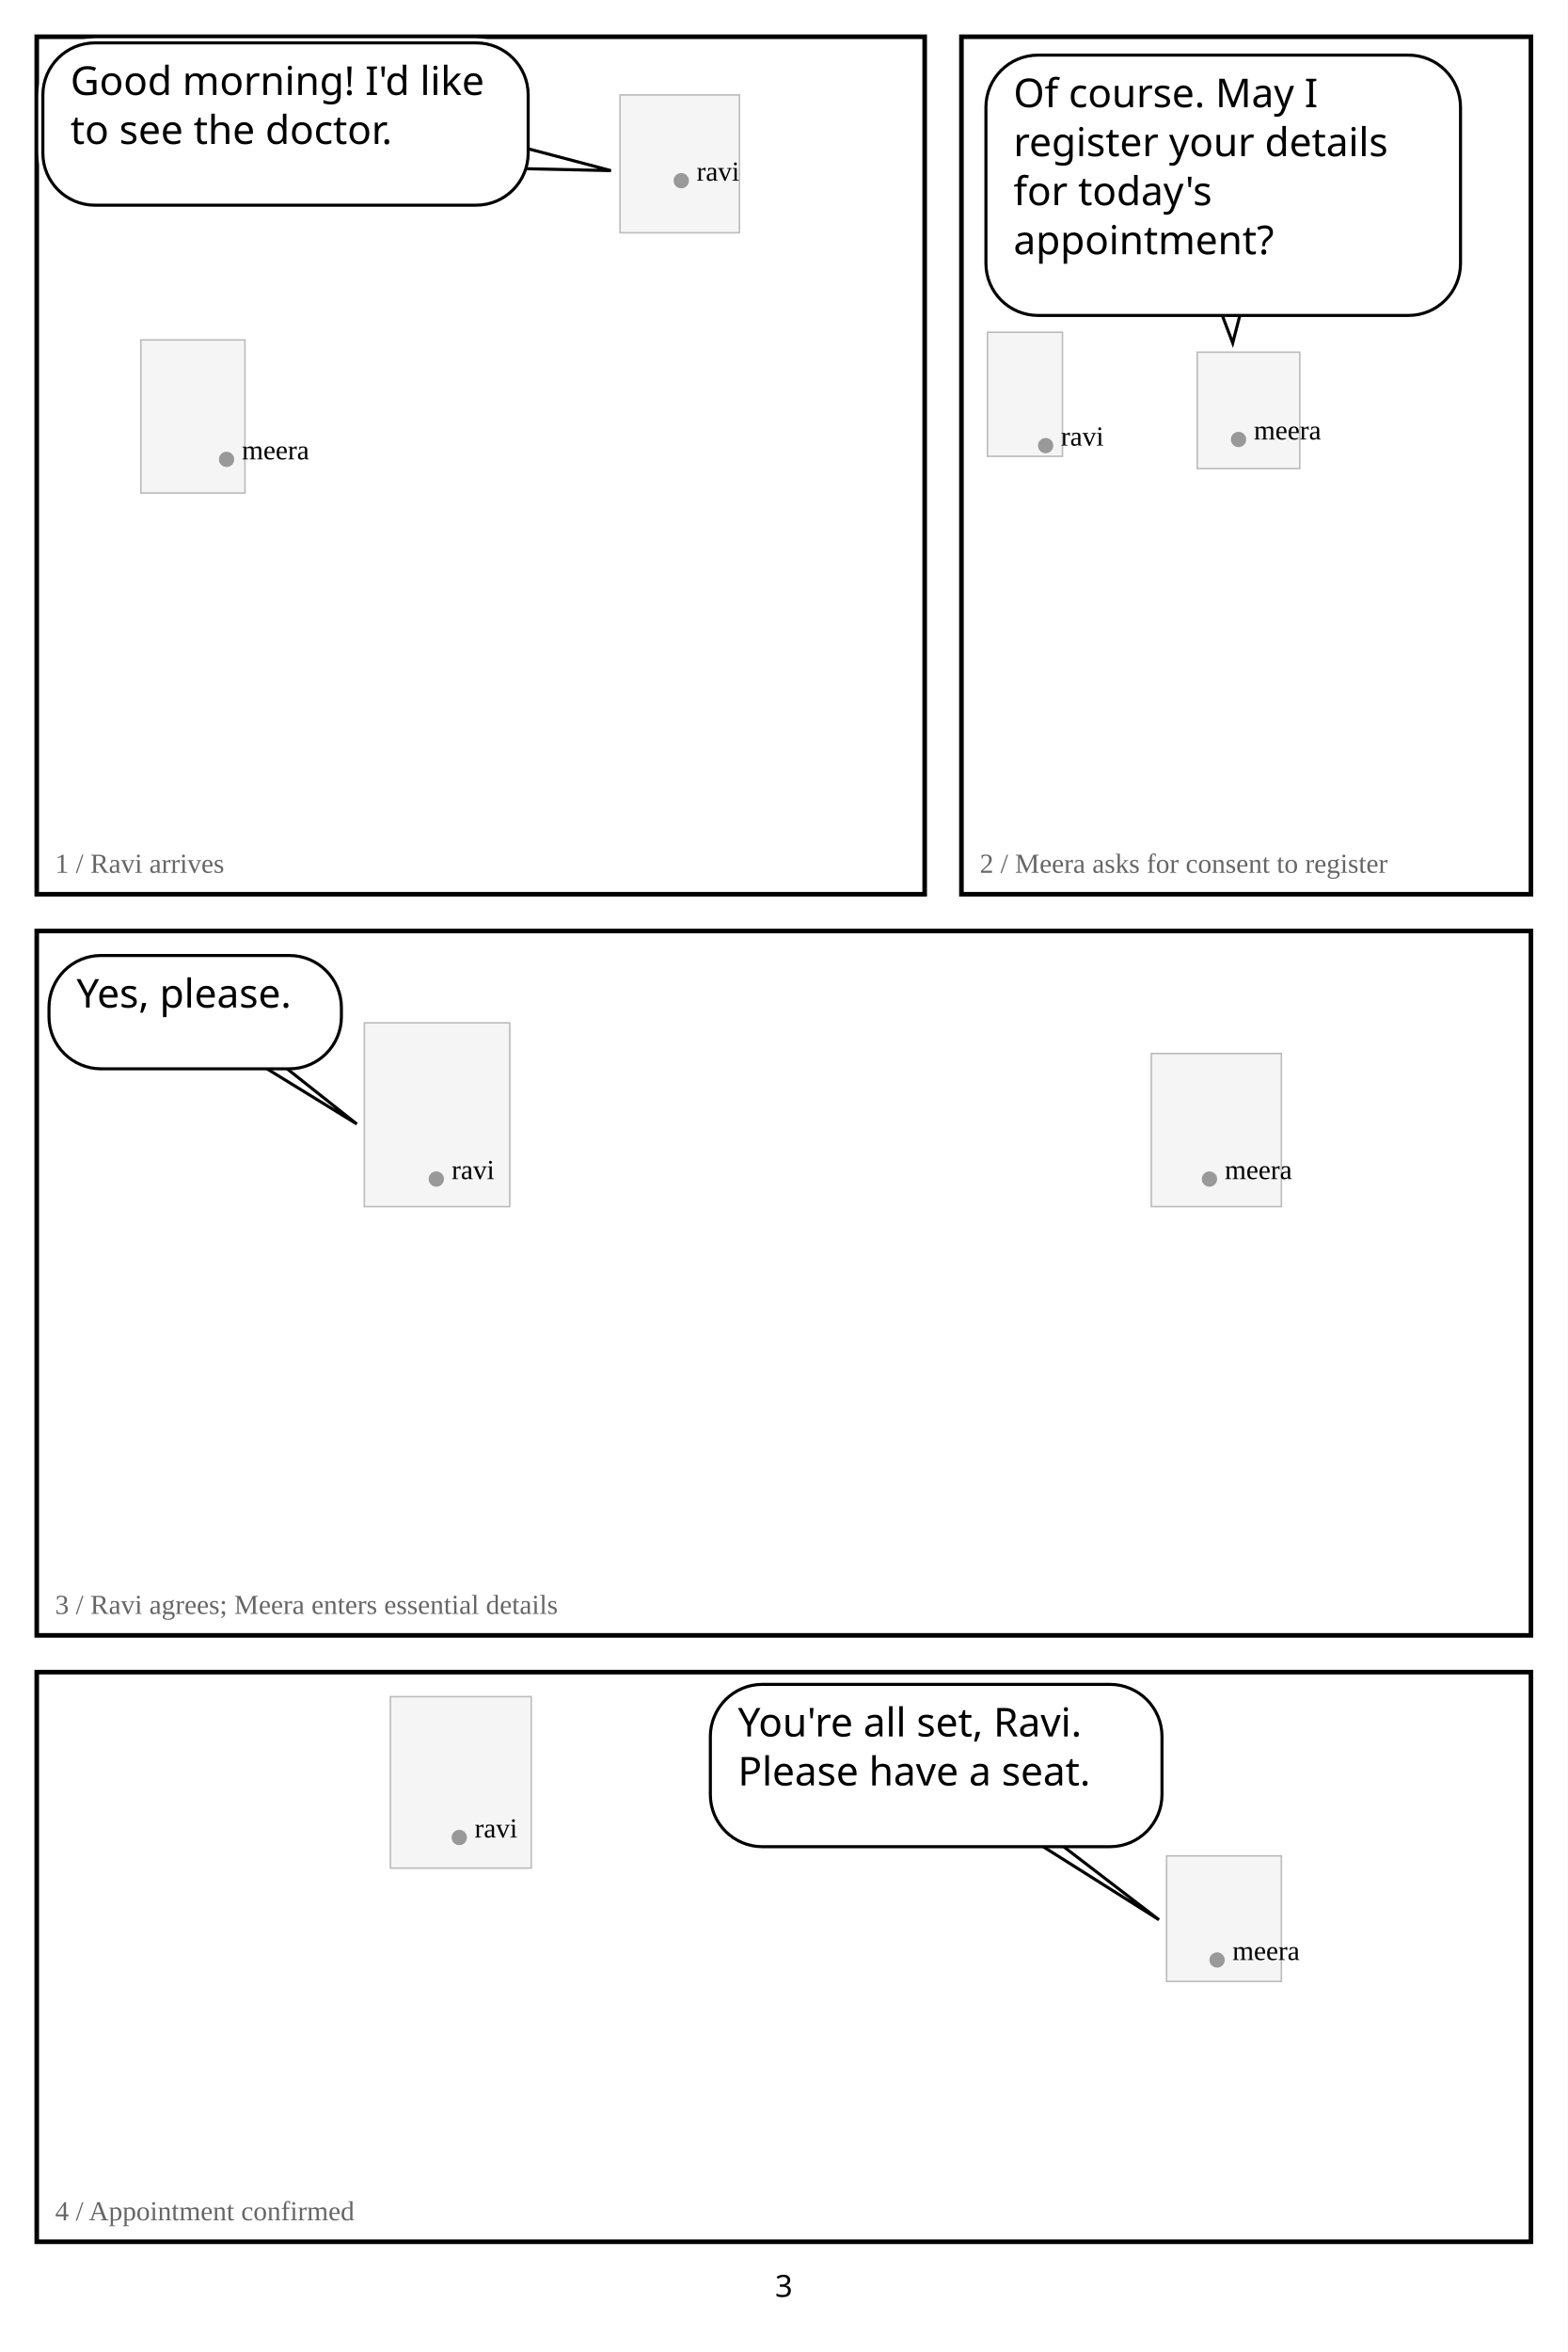
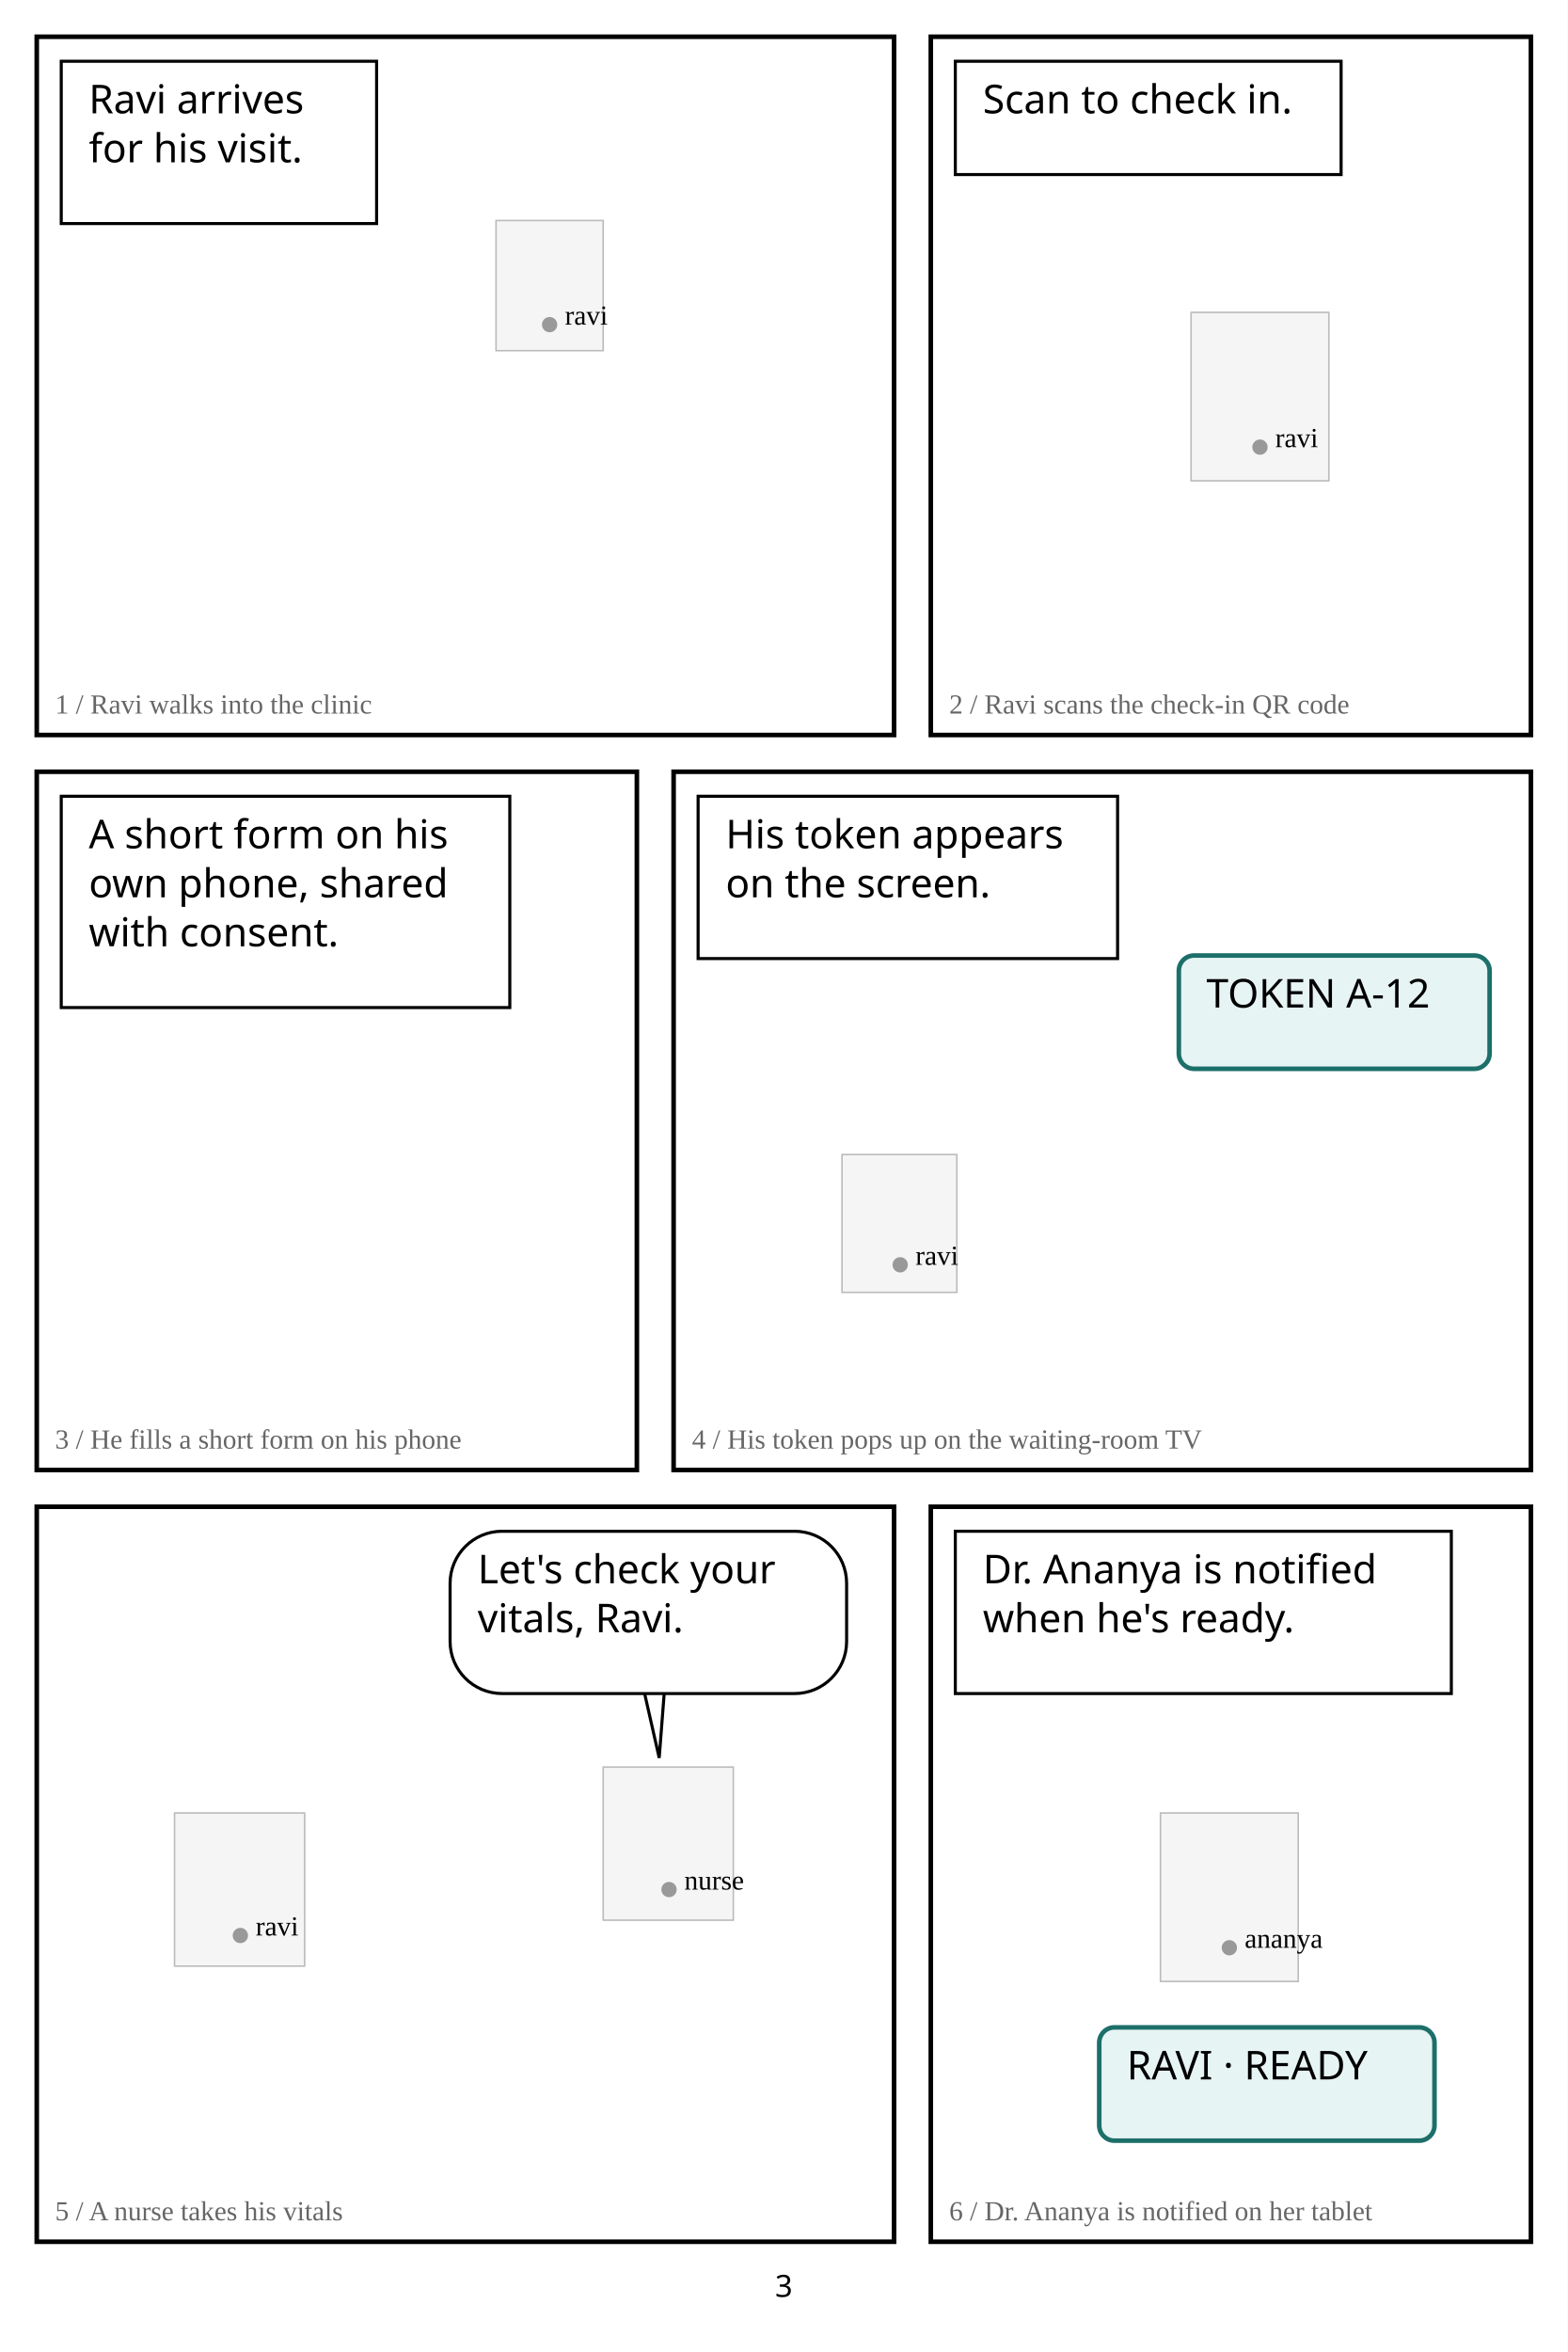
<svg xmlns="http://www.w3.org/2000/svg" width="1024" height="1536" viewBox="0 0 1024 1536">
  <rect width="1024" height="1536" fill="white" />
-   <rect x="405" y="62" width="78" height="90" fill="#f5f5f5" stroke="#bbb" />
-   <circle cx="445" cy="118" r="5" fill="#999" />
-   <text x="455" y="118" font-size="18">ravi</text>
-   <rect x="92" y="222" width="68" height="100" fill="#f5f5f5" stroke="#bbb" />
-   <circle cx="148" cy="300" r="5" fill="#999" />
-   <text x="158" y="300" font-size="18">meera</text>
-   <rect x="24" y="24" width="580" height="560" fill="none" stroke="black" stroke-width="3" />
-   <rect x="28" y="28" width="317" height="106" rx="34" fill="white" stroke="white" stroke-width="6" />
-   <path d="M 341.04 96.12 L 399.061 111.425 L 341.04 110.12 Z" fill="white" stroke="white" stroke-width="6" stroke-linejoin="round" />
-   <path data-speaker="ravi" d="M 341.04 96.12 L 399.061 111.425 L 341.04 110.12" fill="white" stroke="black" stroke-width="2" />
-   <rect x="28" y="28" width="317" height="106" rx="34" fill="white" stroke="black" stroke-width="2" />
-   <text x="46" y="62" font-family="Meiryo,MS Gothic,sans-serif" font-size="26" fill="black">Good morning! I'd like </text>
-   <text x="46" y="94" font-family="Meiryo,MS Gothic,sans-serif" font-size="26" fill="black">to see the doctor.</text>
-   <text x="36" y="570" font-size="18" fill="#666">1 / Ravi arrives</text>
-   <rect x="782" y="230" width="67" height="76" fill="#f5f5f5" stroke="#bbb" />
-   <circle cx="809" cy="287" r="5" fill="#999" />
-   <text x="819" y="287" font-size="18">meera</text>
-   <rect x="645" y="217" width="49" height="81" fill="#f5f5f5" stroke="#bbb" />
-   <circle cx="683" cy="291" r="5" fill="#999" />
-   <text x="693" y="291" font-size="18">ravi</text>
-   <rect x="628" y="24" width="372" height="560" fill="none" stroke="black" stroke-width="3" />
-   <rect x="644" y="36" width="310" height="170" rx="34" fill="white" stroke="white" stroke-width="6" />
-   <path d="M 796.88 202.007 L 805.205 224.011 L 810.88 202.007 Z" fill="white" stroke="white" stroke-width="6" stroke-linejoin="round" />
-   <path data-speaker="meera" d="M 796.88 202.007 L 805.205 224.011 L 810.88 202.007" fill="white" stroke="black" stroke-width="2" />
-   <rect x="644" y="36" width="310" height="170" rx="34" fill="white" stroke="black" stroke-width="2" />
-   <text x="662" y="70" font-family="Meiryo,MS Gothic,sans-serif" font-size="26" fill="black">Of course. May I </text>
-   <text x="662" y="102" font-family="Meiryo,MS Gothic,sans-serif" font-size="26" fill="black">register your details </text>
-   <text x="662" y="134" font-family="Meiryo,MS Gothic,sans-serif" font-size="26" fill="black">for today's </text>
-   <text x="662" y="166" font-family="Meiryo,MS Gothic,sans-serif" font-size="26" fill="black">appointment?</text>
-   <text x="640" y="570" font-size="18" fill="#666">2 / Meera asks for consent to register</text>
-   <rect x="238" y="668" width="95" height="120" fill="#f5f5f5" stroke="#bbb" />
-   <circle cx="285" cy="770" r="5" fill="#999" />
-   <text x="295" y="770" font-size="18">ravi</text>
-   <rect x="752" y="688" width="85" height="100" fill="#f5f5f5" stroke="#bbb" />
-   <circle cx="790" cy="770" r="5" fill="#999" />
-   <text x="800" y="770" font-size="18">meera</text>
-   <rect x="24" y="608" width="976" height="460" fill="none" stroke="black" stroke-width="3" />
-   <rect x="32" y="624" width="191" height="74" rx="34" fill="white" stroke="white" stroke-width="6" />
-   <path d="M 170.674 695.724 L 233.066 734.059 L 184.674 695.724 Z" fill="white" stroke="white" stroke-width="6" stroke-linejoin="round" />
-   <path data-speaker="ravi" d="M 170.674 695.724 L 233.066 734.059 L 184.674 695.724" fill="white" stroke="black" stroke-width="2" />
-   <rect x="32" y="624" width="191" height="74" rx="34" fill="white" stroke="black" stroke-width="2" />
-   <text x="50" y="658" font-family="Meiryo,MS Gothic,sans-serif" font-size="26" fill="black">Yes, please.</text>
-   <text x="36" y="1054" font-size="18" fill="#666">3 / Ravi agrees; Meera enters essential details</text>
-   <rect x="255" y="1108" width="92" height="112" fill="#f5f5f5" stroke="#bbb" />
-   <circle cx="300" cy="1200" r="5" fill="#999" />
-   <text x="310" y="1200" font-size="18">ravi</text>
-   <rect x="762" y="1212" width="75" height="82" fill="#f5f5f5" stroke="#bbb" />
-   <circle cx="795" cy="1280" r="5" fill="#999" />
-   <text x="805" y="1280" font-size="18">meera</text>
-   <rect x="24" y="1092" width="976" height="372" fill="none" stroke="black" stroke-width="3" />
-   <rect x="464" y="1100" width="295" height="106" rx="34" fill="white" stroke="white" stroke-width="6" />
-   <path d="M 677.79 1203.724 L 757.066 1253.746 L 691.79 1203.724 Z" fill="white" stroke="white" stroke-width="6" stroke-linejoin="round" />
-   <path data-speaker="meera" d="M 677.79 1203.724 L 757.066 1253.746 L 691.79 1203.724" fill="white" stroke="black" stroke-width="2" />
-   <rect x="464" y="1100" width="295" height="106" rx="34" fill="white" stroke="black" stroke-width="2" />
-   <text x="482" y="1134" font-family="Meiryo,MS Gothic,sans-serif" font-size="26" fill="black">You're all set, Ravi. </text>
-   <text x="482" y="1166" font-family="Meiryo,MS Gothic,sans-serif" font-size="26" fill="black">Please have a seat.</text>
-   <text x="36" y="1450" font-size="18" fill="#666">4 / Appointment confirmed</text>
+   <rect x="324" y="144" width="70" height="85" fill="#f5f5f5" stroke="#bbb" />
+   <circle cx="359" cy="212" r="5" fill="#999" />
+   <text x="369" y="212" font-size="18">ravi</text>
+   <rect x="24" y="24" width="560" height="456" fill="none" stroke="black" stroke-width="3" />
+   <rect x="40" y="40" width="206" height="106" rx="34" fill="white" stroke="white" stroke-width="6" />
+   <rect x="40" y="40" width="206" height="106" fill="white" stroke="black" stroke-width="2" />
+   <text x="58" y="74" font-family="Meiryo,MS Gothic,sans-serif" font-size="26" fill="black">Ravi arrives </text>
+   <text x="58" y="106" font-family="Meiryo,MS Gothic,sans-serif" font-size="26" fill="black">for his visit.</text>
+   <text x="36" y="466" font-size="18" fill="#666">1 / Ravi walks into the clinic</text>
+   <rect x="778" y="204" width="90" height="110" fill="#f5f5f5" stroke="#bbb" />
+   <circle cx="823" cy="292" r="5" fill="#999" />
+   <text x="833" y="292" font-size="18">ravi</text>
+   <rect x="608" y="24" width="392" height="456" fill="none" stroke="black" stroke-width="3" />
+   <rect x="624" y="40" width="252" height="74" rx="34" fill="white" stroke="white" stroke-width="6" />
+   <rect x="624" y="40" width="252" height="74" fill="white" stroke="black" stroke-width="2" />
+   <text x="642" y="74" font-family="Meiryo,MS Gothic,sans-serif" font-size="26" fill="black">Scan to check in.</text>
+   <text x="620" y="466" font-size="18" fill="#666">2 / Ravi scans the check-in QR code</text>
+   <rect x="24" y="504" width="392" height="456" fill="none" stroke="black" stroke-width="3" />
+   <rect x="40" y="520" width="293" height="138" rx="34" fill="white" stroke="white" stroke-width="6" />
+   <rect x="40" y="520" width="293" height="138" fill="white" stroke="black" stroke-width="2" />
+   <text x="58" y="554" font-family="Meiryo,MS Gothic,sans-serif" font-size="26" fill="black">A short form on his </text>
+   <text x="58" y="586" font-family="Meiryo,MS Gothic,sans-serif" font-size="26" fill="black">own phone, shared </text>
+   <text x="58" y="618" font-family="Meiryo,MS Gothic,sans-serif" font-size="26" fill="black">with consent.</text>
+   <text x="36" y="946" font-size="18" fill="#666">3 / He fills a short form on his phone</text>
+   <rect x="550" y="754" width="75" height="90" fill="#f5f5f5" stroke="#bbb" />
+   <circle cx="588" cy="826" r="5" fill="#999" />
+   <text x="598" y="826" font-size="18">ravi</text>
+   <rect x="440" y="504" width="560" height="456" fill="none" stroke="black" stroke-width="3" />
+   <rect x="456" y="520" width="274" height="106" rx="34" fill="white" stroke="white" stroke-width="6" />
+   <rect x="770" y="624" width="203" height="74" rx="34" fill="white" stroke="white" stroke-width="6" />
+   <rect x="456" y="520" width="274" height="106" fill="white" stroke="black" stroke-width="2" />
+   <text x="474" y="554" font-family="Meiryo,MS Gothic,sans-serif" font-size="26" fill="black">His token appears </text>
+   <text x="474" y="586" font-family="Meiryo,MS Gothic,sans-serif" font-size="26" fill="black">on the screen.</text>
+   <rect x="770" y="624" width="203" height="74" rx="10" fill="#e6f4f3" stroke="#1d6f6a" stroke-width="3" />
+   <text x="788" y="658" font-family="Meiryo,MS Gothic,sans-serif" font-size="26" fill="black">TOKEN A-12</text>
+   <text x="452" y="946" font-size="18" fill="#666">4 / His token pops up on the waiting-room TV</text>
+   <rect x="114" y="1184" width="85" height="100" fill="#f5f5f5" stroke="#bbb" />
+   <circle cx="157" cy="1264" r="5" fill="#999" />
+   <text x="167" y="1264" font-size="18">ravi</text>
+   <rect x="394" y="1154" width="85" height="100" fill="#f5f5f5" stroke="#bbb" />
+   <circle cx="437" cy="1234" r="5" fill="#999" />
+   <text x="447" y="1234" font-size="18">nurse</text>
+   <rect x="24" y="984" width="560" height="480" fill="none" stroke="black" stroke-width="3" />
+   <rect x="294" y="1000" width="259" height="106" rx="34" fill="white" stroke="white" stroke-width="6" />
+   <path d="M 420.156 1102.011 L 430.587 1148.017 L 434.156 1102.011 Z" fill="white" stroke="white" stroke-width="6" stroke-linejoin="round" />
+   <path data-speaker="nurse" d="M 420.156 1102.011 L 430.587 1148.017 L 434.156 1102.011" fill="white" stroke="black" stroke-width="2" />
+   <rect x="294" y="1000" width="259" height="106" rx="34" fill="white" stroke="black" stroke-width="2" />
+   <text x="312" y="1034" font-family="Meiryo,MS Gothic,sans-serif" font-size="26" fill="black">Let's check your </text>
+   <text x="312" y="1066" font-family="Meiryo,MS Gothic,sans-serif" font-size="26" fill="black">vitals, Ravi.</text>
+   <text x="36" y="1450" font-size="18" fill="#666">5 / A nurse takes his vitals</text>
+   <rect x="758" y="1184" width="90" height="110" fill="#f5f5f5" stroke="#bbb" />
+   <circle cx="803" cy="1272" r="5" fill="#999" />
+   <text x="813" y="1272" font-size="18">ananya</text>
+   <rect x="608" y="984" width="392" height="480" fill="none" stroke="black" stroke-width="3" />
+   <rect x="624" y="1000" width="324" height="106" rx="34" fill="white" stroke="white" stroke-width="6" />
+   <rect x="718" y="1324" width="219" height="74" rx="34" fill="white" stroke="white" stroke-width="6" />
+   <rect x="624" y="1000" width="324" height="106" fill="white" stroke="black" stroke-width="2" />
+   <text x="642" y="1034" font-family="Meiryo,MS Gothic,sans-serif" font-size="26" fill="black">Dr. Ananya is notified </text>
+   <text x="642" y="1066" font-family="Meiryo,MS Gothic,sans-serif" font-size="26" fill="black">when he's ready.</text>
+   <rect x="718" y="1324" width="219" height="74" rx="10" fill="#e6f4f3" stroke="#1d6f6a" stroke-width="3" />
+   <text x="736" y="1358" font-family="Meiryo,MS Gothic,sans-serif" font-size="26" fill="black">RAVI · READY</text>
+   <text x="620" y="1450" font-size="18" fill="#666">6 / Dr. Ananya is notified on her tablet</text>
  <text x="512" y="1500" text-anchor="middle" font-family="sans-serif" font-size="20">3</text>
</svg>
